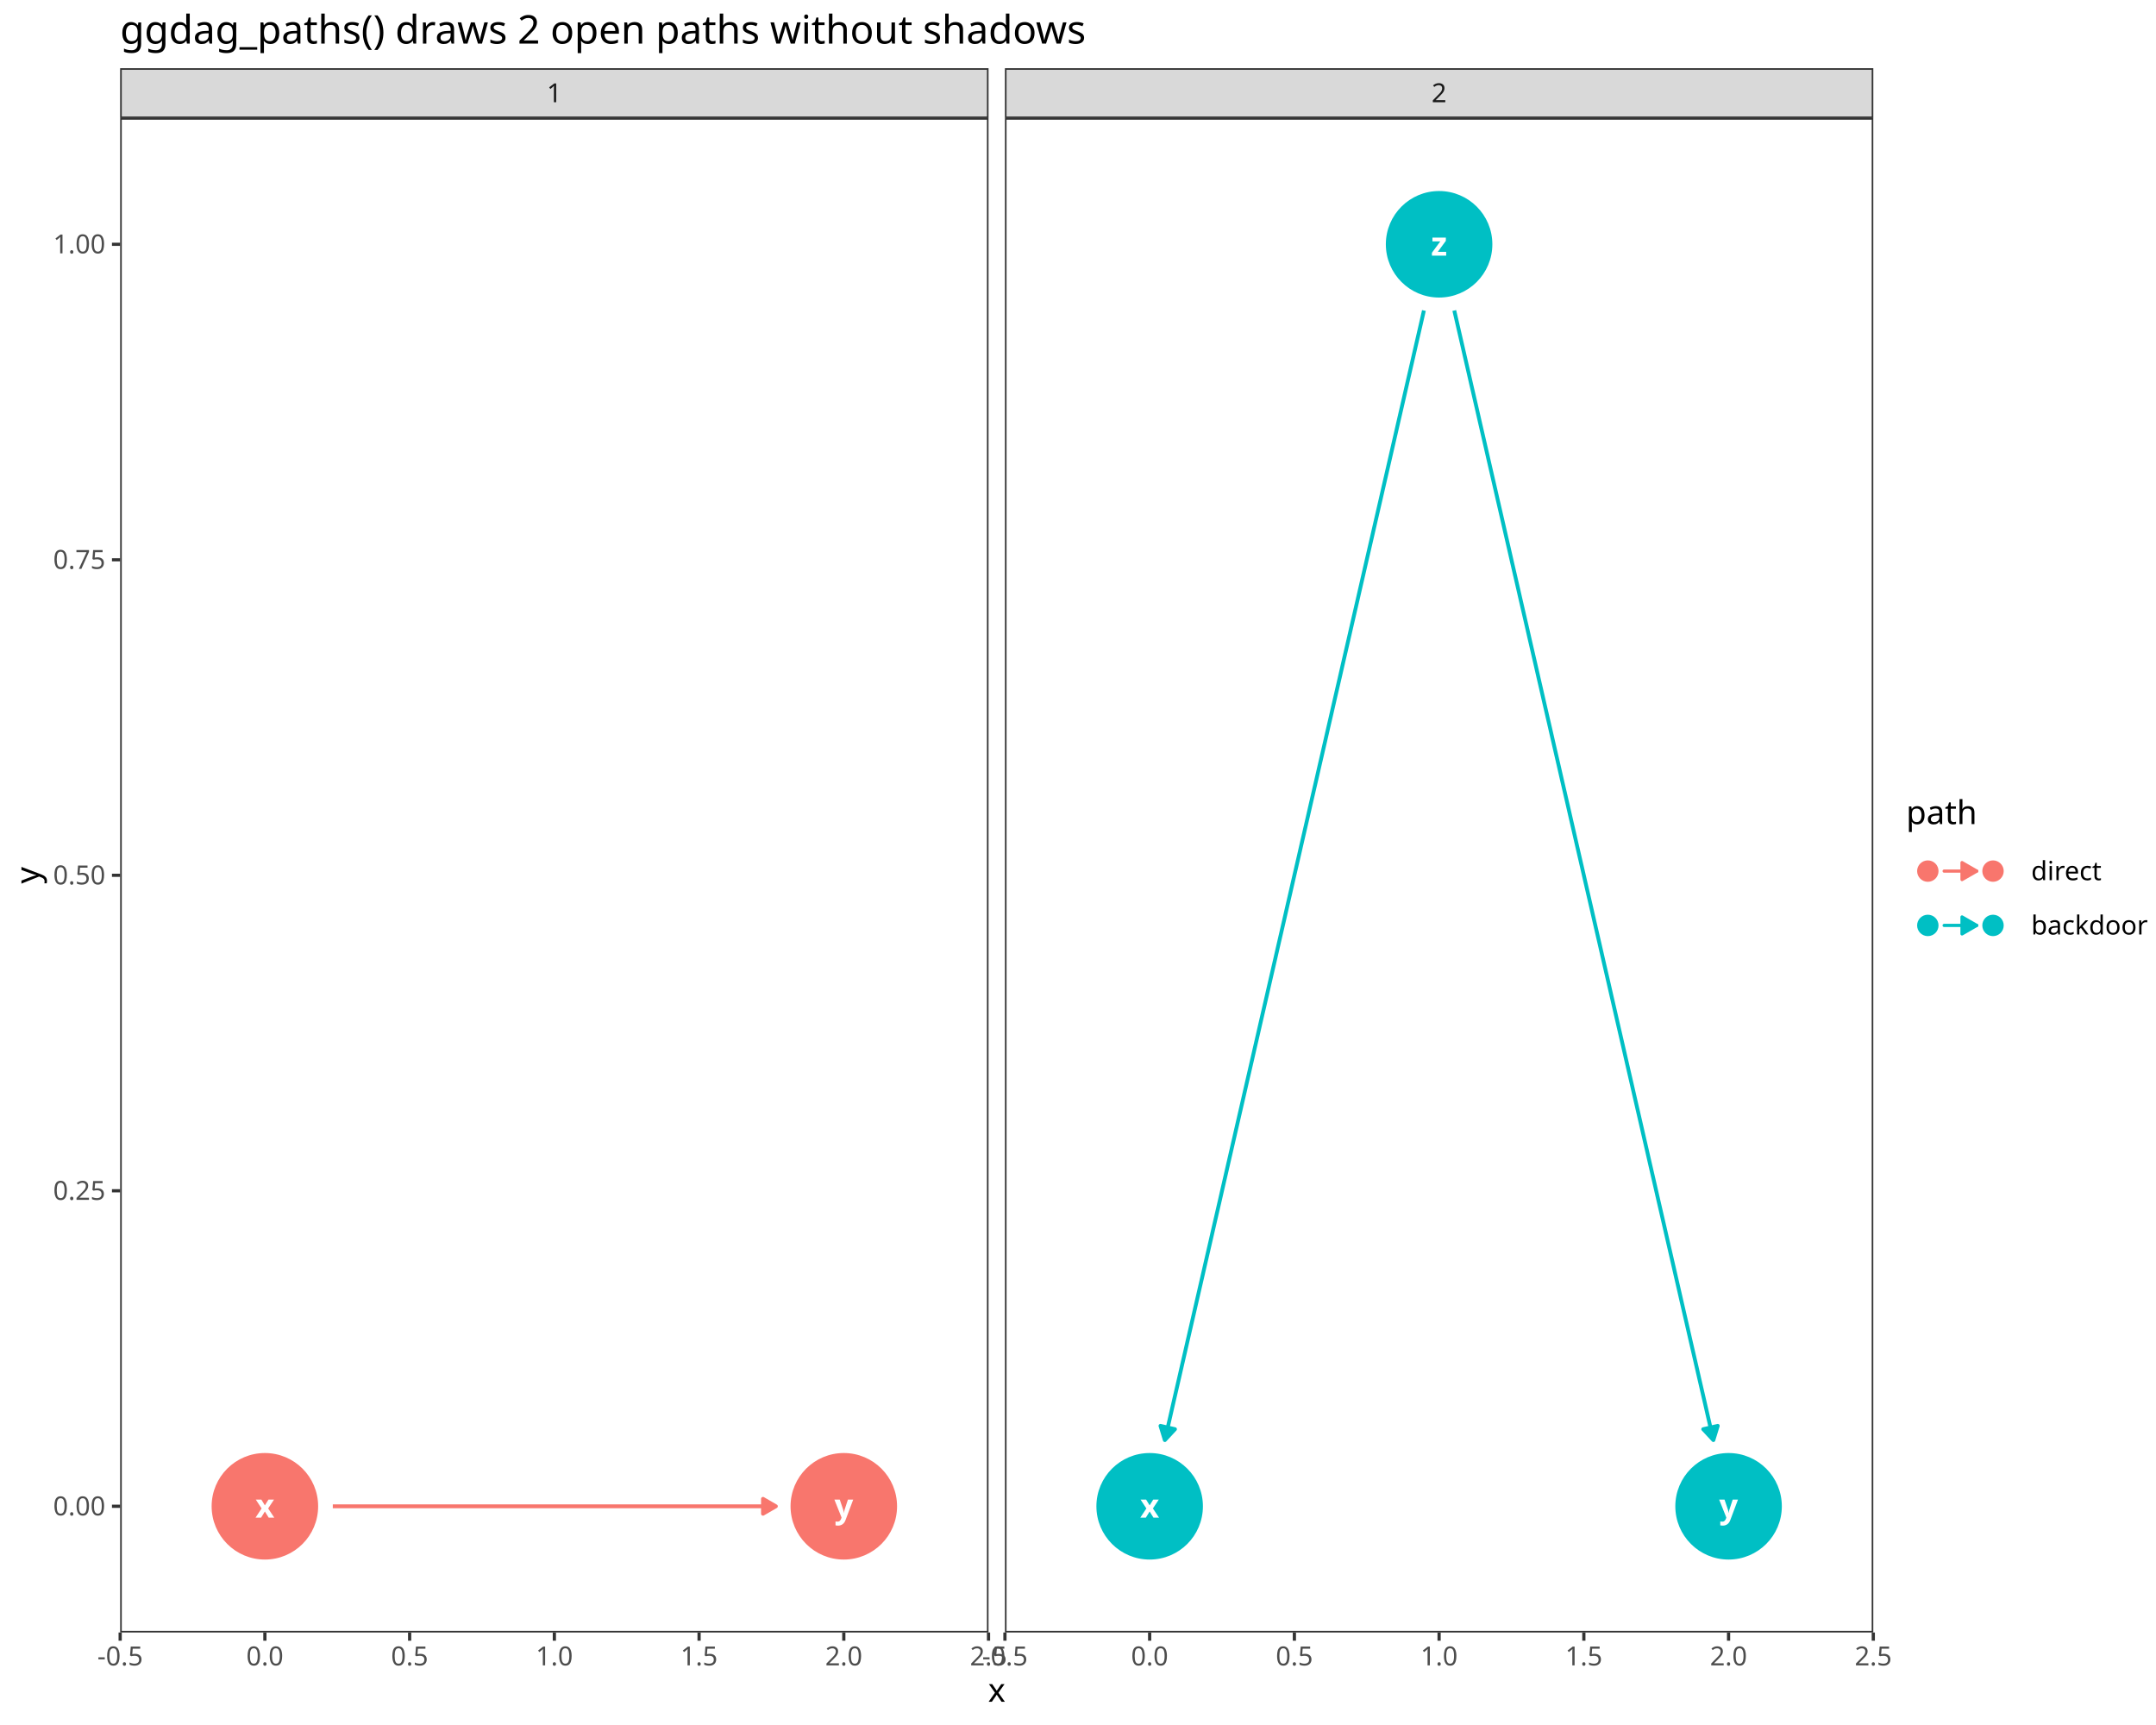
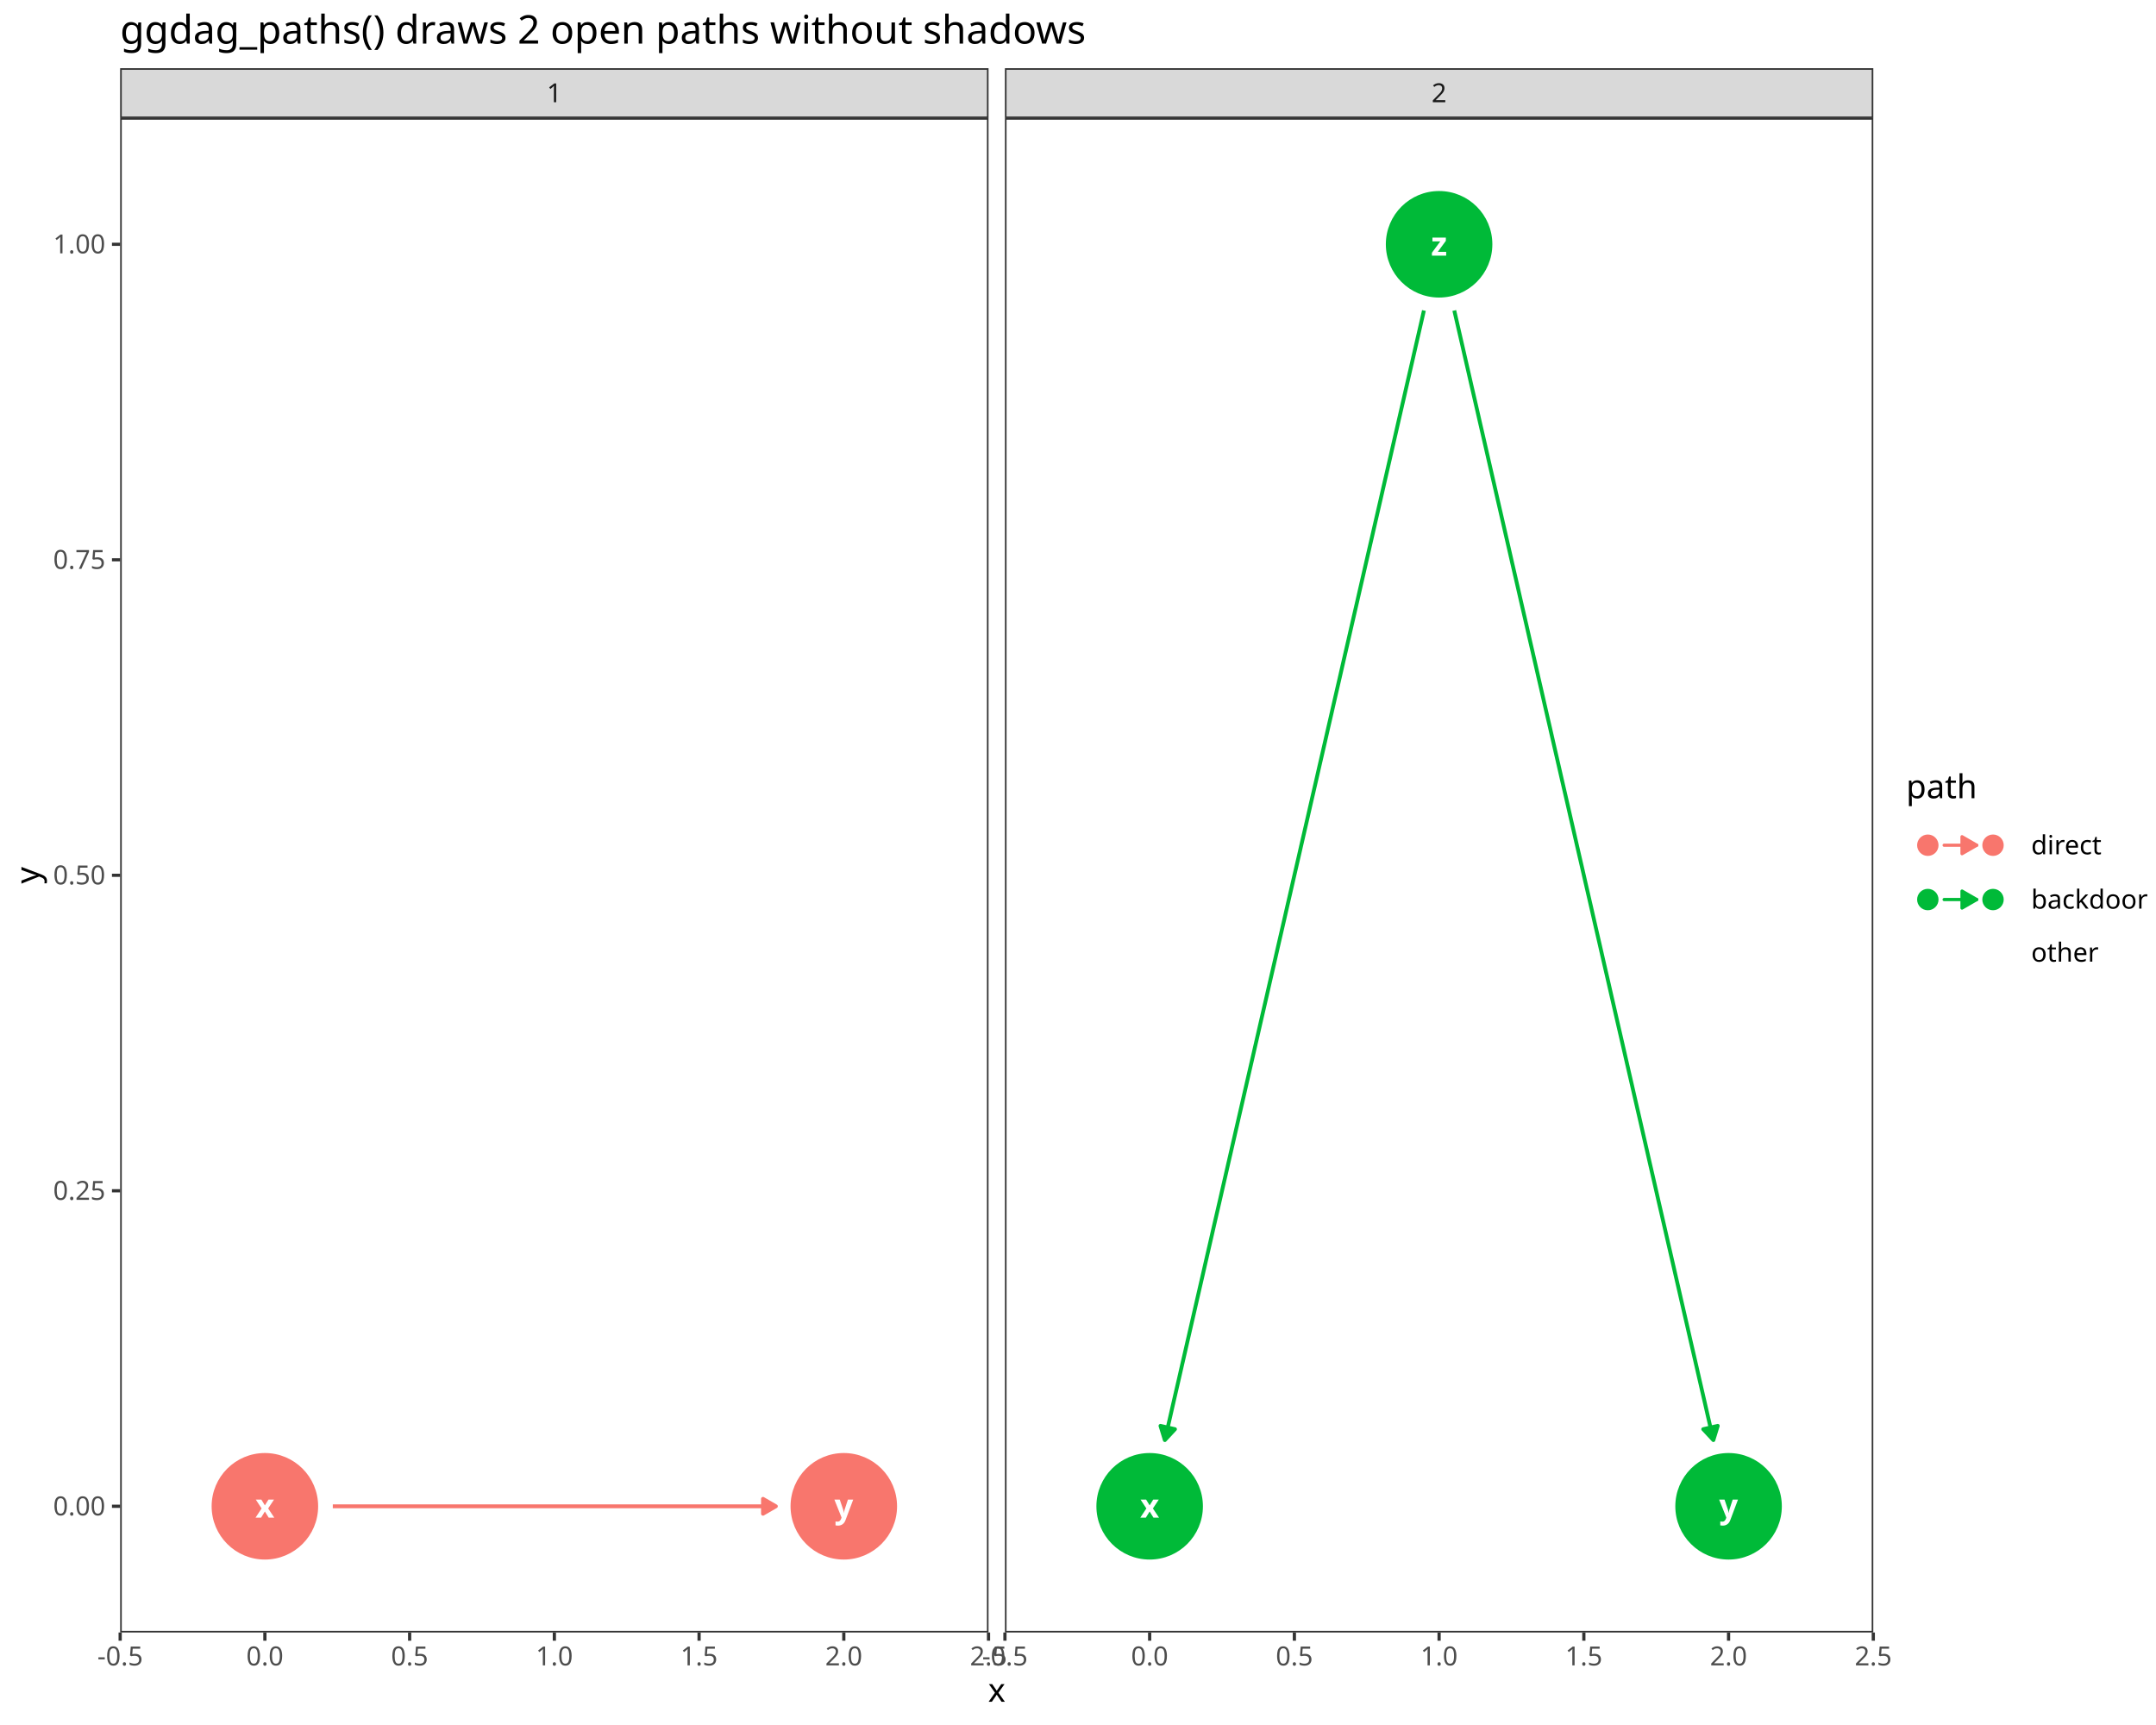
<svg xmlns="http://www.w3.org/2000/svg" class="svglite" data-engine-version="2.0" width="720.00pt" height="576.00pt" viewBox="0 0 720.00 576.00">
  <defs>
    <style type="text/css">
    .svglite line, .svglite polyline, .svglite polygon, .svglite path, .svglite rect, .svglite circle {
      fill: none;
      stroke: #000000;
      stroke-linecap: round;
      stroke-linejoin: round;
      stroke-miterlimit: 10.00;
    }
  </style>
  </defs>
  <rect width="100%" height="100%" style="stroke: none; fill: #FFFFFF;" />
  <defs>
    <clipPath id="cpMC4wMHw3MjAuMDB8MC4wMHw1NzYuMDA=">
      <rect x="0.00" y="0.00" width="720.00" height="576.00" />
    </clipPath>
  </defs>
  <g clip-path="url(#cpMC4wMHw3MjAuMDB8MC4wMHw1NzYuMDA=)">
    <rect x="0.00" y="0.00" width="720.00" height="576.00" style="stroke-width: 1.07; stroke: #FFFFFF; fill: #FFFFFF;" />
  </g>
  <defs>
    <clipPath id="cpNDAuMTN8MzMwLjEyfDM5LjQzfDU0NS4xMQ==">
      <rect x="40.13" y="39.43" width="289.99" height="505.68" />
    </clipPath>
  </defs>
  <g clip-path="url(#cpNDAuMTN8MzMwLjEyfDM5LjQzfDU0NS4xMQ==)">
    <rect x="40.13" y="39.43" width="289.99" height="505.68" style="stroke-width: 1.07; stroke: none; fill: #FFFFFF;" />
    <polyline points="111.14,502.97 111.90,502.97 113.85,502.97 115.80,502.97 117.76,502.97 119.71,502.97 121.66,502.97 123.61,502.97 125.57,502.97 127.52,502.97 129.47,502.97 131.43,502.97 133.38,502.97 135.33,502.97 137.28,502.97 139.24,502.97 141.19,502.97 143.14,502.97 145.09,502.97 147.05,502.97 149.00,502.97 150.95,502.97 152.91,502.97 154.86,502.97 156.81,502.97 158.76,502.97 160.72,502.97 162.67,502.97 164.62,502.97 166.58,502.97 168.53,502.97 170.48,502.97 172.43,502.97 174.39,502.97 176.34,502.97 178.29,502.97 180.24,502.97 182.20,502.97 184.15,502.97 186.10,502.97 188.06,502.97 190.01,502.97 191.96,502.97 193.91,502.97 195.87,502.97 197.82,502.97 199.77,502.97 201.73,502.97 203.68,502.97 205.63,502.97 207.58,502.97 209.54,502.97 211.49,502.97 213.44,502.97 215.39,502.97 217.35,502.97 219.30,502.97 221.25,502.97 223.21,502.97 225.16,502.97 227.11,502.97 229.06,502.97 231.02,502.97 232.97,502.97 234.92,502.97 236.88,502.97 238.83,502.97 240.78,502.97 242.73,502.97 244.69,502.97 246.64,502.97 248.59,502.97 250.55,502.97 252.50,502.97 254.45,502.97 256.40,502.97 258.36,502.97 259.11,502.97 " style="stroke-width: 1.28; stroke: #F8766D; stroke-linecap: butt;" />
    <polygon points="254.80,505.46 259.11,502.97 254.80,500.48 " style="stroke-width: 1.28; stroke: #F8766D; stroke-linecap: butt; fill: #F8766D;" />
    <circle cx="88.46" cy="502.97" r="17.43" style="stroke-width: 0.71; stroke: #F8766D; fill: #F8766D;" />
    <circle cx="281.79" cy="502.97" r="17.43" style="stroke-width: 0.71; stroke: #F8766D; fill: #F8766D;" />
    <text x="88.46" y="506.77" text-anchor="middle" style="font-size: 11.04px; font-weight: bold; fill: #FFFFFF; font-family: sans;" textLength="5.52px" lengthAdjust="spacingAndGlyphs">x</text>
    <text x="281.79" y="506.77" text-anchor="middle" style="font-size: 11.04px; font-weight: bold; fill: #FFFFFF; font-family: sans;" textLength="5.52px" lengthAdjust="spacingAndGlyphs">y</text>
    <rect x="40.13" y="39.43" width="289.99" height="505.68" style="stroke-width: 1.07; stroke: #333333;" />
  </g>
  <g clip-path="url(#cpMC4wMHw3MjAuMDB8MC4wMHw1NzYuMDA=)">
</g>
  <defs>
    <clipPath id="cpMzM1LjYwfDYyNS41OXwzOS40M3w1NDUuMTE=">
      <rect x="335.60" y="39.43" width="289.99" height="505.68" />
    </clipPath>
  </defs>
  <g clip-path="url(#cpMzM1LjYwfDYyNS41OXwzOS40M3w1NDUuMTE=)">
    <rect x="335.60" y="39.43" width="289.99" height="505.68" style="stroke-width: 1.07; stroke: none; fill: #FFFFFF;" />
-     <polyline points="475.52,103.68 474.74,107.11 473.76,111.37 472.78,115.63 471.81,119.88 470.83,124.14 469.85,128.40 468.88,132.65 467.90,136.91 466.92,141.17 465.95,145.42 464.97,149.68 464.00,153.93 463.02,158.19 462.04,162.45 461.07,166.70 460.09,170.96 459.11,175.22 458.14,179.47 457.16,183.73 456.18,187.99 455.21,192.24 454.23,196.50 453.26,200.76 452.28,205.01 451.30,209.27 450.33,213.53 449.35,217.78 448.37,222.04 447.40,226.30 446.42,230.55 445.44,234.81 444.47,239.07 443.49,243.32 442.52,247.58 441.54,251.84 440.56,256.09 439.59,260.35 438.61,264.61 437.63,268.86 436.66,273.12 435.68,277.38 434.70,281.63 433.73,285.89 432.75,290.14 431.77,294.40 430.80,298.66 429.82,302.91 428.85,307.17 427.87,311.43 426.89,315.68 425.92,319.94 424.94,324.20 423.96,328.45 422.99,332.71 422.01,336.97 421.03,341.22 420.06,345.48 419.08,349.74 418.11,353.99 417.13,358.25 416.15,362.51 415.18,366.76 414.20,371.02 413.22,375.28 412.25,379.53 411.27,383.79 410.29,388.05 409.32,392.30 408.34,396.56 407.37,400.82 406.39,405.07 405.41,409.33 404.44,413.58 403.46,417.84 402.48,422.10 401.51,426.35 400.53,430.61 399.55,434.87 398.58,439.12 397.60,443.38 396.62,447.64 395.65,451.89 394.67,456.15 393.70,460.41 392.72,464.66 391.74,468.92 390.77,473.18 389.79,477.43 389.00,480.87 " style="stroke-width: 1.28; stroke: #00BFC4; stroke-linecap: butt;" />
-     <polygon points="387.54,476.11 389.00,480.87 392.39,477.22 " style="stroke-width: 1.28; stroke: #00BFC4; stroke-linecap: butt; fill: #00BFC4;" />
-     <polyline points="485.66,103.68 486.45,107.11 487.43,111.37 488.41,115.63 489.38,119.88 490.36,124.14 491.33,128.40 492.31,132.65 493.29,136.91 494.26,141.17 495.24,145.42 496.22,149.68 497.19,153.93 498.17,158.19 499.15,162.45 500.12,166.70 501.10,170.96 502.08,175.22 503.05,179.47 504.03,183.73 505.00,187.99 505.98,192.24 506.96,196.50 507.93,200.76 508.91,205.01 509.89,209.27 510.86,213.53 511.84,217.78 512.82,222.04 513.79,226.30 514.77,230.55 515.74,234.81 516.72,239.07 517.70,243.32 518.67,247.58 519.65,251.84 520.63,256.09 521.60,260.35 522.58,264.61 523.56,268.86 524.53,273.12 525.51,277.38 526.48,281.63 527.46,285.89 528.44,290.14 529.41,294.40 530.39,298.66 531.37,302.91 532.34,307.17 533.32,311.43 534.30,315.68 535.27,319.94 536.25,324.20 537.23,328.45 538.20,332.71 539.18,336.97 540.15,341.22 541.13,345.48 542.11,349.74 543.08,353.99 544.06,358.25 545.04,362.51 546.01,366.76 546.99,371.02 547.97,375.28 548.94,379.53 549.92,383.79 550.89,388.05 551.87,392.30 552.85,396.56 553.82,400.82 554.80,405.07 555.78,409.33 556.75,413.58 557.73,417.84 558.71,422.10 559.68,426.35 560.66,430.61 561.63,434.87 562.61,439.12 563.59,443.38 564.56,447.64 565.54,451.89 566.52,456.15 567.49,460.41 568.47,464.66 569.45,468.92 570.42,473.18 571.40,477.43 572.19,480.87 " style="stroke-width: 1.28; stroke: #00BFC4; stroke-linecap: butt;" />
-     <polygon points="568.79,477.22 572.19,480.87 573.65,476.11 " style="stroke-width: 1.28; stroke: #00BFC4; stroke-linecap: butt; fill: #00BFC4;" />
-     <circle cx="577.26" cy="502.97" r="17.43" style="stroke-width: 0.71; stroke: #00BFC4; fill: #00BFC4;" />
-     <circle cx="480.59" cy="81.57" r="17.43" style="stroke-width: 0.71; stroke: #00BFC4; fill: #00BFC4;" />
-     <circle cx="383.93" cy="502.97" r="17.43" style="stroke-width: 0.71; stroke: #00BFC4; fill: #00BFC4;" />
+     <polyline points="475.52,103.68 474.74,107.11 473.76,111.37 472.78,115.63 471.81,119.88 470.83,124.14 469.85,128.40 468.88,132.65 467.90,136.91 466.92,141.17 465.95,145.42 464.97,149.68 464.00,153.93 463.02,158.19 462.04,162.45 461.07,166.70 460.09,170.96 459.11,175.22 458.14,179.47 457.16,183.73 456.18,187.99 455.21,192.24 454.23,196.50 453.26,200.76 452.28,205.01 451.30,209.27 450.33,213.53 449.35,217.78 448.37,222.04 447.40,226.30 446.42,230.55 445.44,234.81 444.47,239.07 443.49,243.32 442.52,247.58 441.54,251.84 440.56,256.09 439.59,260.35 438.61,264.61 437.63,268.86 436.66,273.12 435.68,277.38 434.70,281.63 433.73,285.89 432.75,290.14 431.77,294.40 430.80,298.66 429.82,302.91 428.85,307.17 427.87,311.43 426.89,315.68 425.92,319.94 424.94,324.20 423.96,328.45 422.99,332.71 422.01,336.97 421.03,341.22 420.06,345.48 419.08,349.74 418.11,353.99 417.13,358.25 416.15,362.51 415.18,366.76 414.20,371.02 413.22,375.28 412.25,379.53 411.27,383.79 410.29,388.05 409.32,392.30 408.34,396.56 407.37,400.82 406.39,405.07 405.41,409.33 404.44,413.58 403.46,417.84 402.48,422.10 401.51,426.35 400.53,430.61 399.55,434.87 398.58,439.12 397.60,443.38 396.62,447.64 395.65,451.89 394.67,456.15 393.70,460.41 392.72,464.66 391.74,468.92 390.77,473.18 389.79,477.43 389.00,480.87 " style="stroke-width: 1.28; stroke: #00BA38; stroke-linecap: butt;" />
+     <polygon points="387.54,476.11 389.00,480.87 392.39,477.22 " style="stroke-width: 1.28; stroke: #00BA38; stroke-linecap: butt; fill: #00BA38;" />
+     <polyline points="485.66,103.68 486.45,107.11 487.43,111.37 488.41,115.63 489.38,119.88 490.36,124.14 491.33,128.40 492.31,132.65 493.29,136.91 494.26,141.17 495.24,145.42 496.22,149.68 497.19,153.93 498.17,158.19 499.15,162.45 500.12,166.70 501.10,170.96 502.08,175.22 503.05,179.47 504.03,183.73 505.00,187.99 505.98,192.24 506.96,196.50 507.93,200.76 508.91,205.01 509.89,209.27 510.86,213.53 511.84,217.78 512.82,222.04 513.79,226.30 514.77,230.55 515.74,234.81 516.72,239.07 517.70,243.32 518.67,247.58 519.65,251.84 520.63,256.09 521.60,260.35 522.58,264.61 523.56,268.86 524.53,273.12 525.51,277.38 526.48,281.63 527.46,285.89 528.44,290.14 529.41,294.40 530.39,298.66 531.37,302.91 532.34,307.17 533.32,311.43 534.30,315.68 535.27,319.94 536.25,324.20 537.23,328.45 538.20,332.71 539.18,336.97 540.15,341.22 541.13,345.48 542.11,349.74 543.08,353.99 544.06,358.25 545.04,362.51 546.01,366.76 546.99,371.02 547.97,375.28 548.94,379.53 549.92,383.79 550.89,388.05 551.87,392.30 552.85,396.56 553.82,400.82 554.80,405.07 555.78,409.33 556.75,413.58 557.73,417.84 558.71,422.10 559.68,426.35 560.66,430.61 561.63,434.87 562.61,439.12 563.59,443.38 564.56,447.64 565.54,451.89 566.52,456.15 567.49,460.41 568.47,464.66 569.45,468.92 570.42,473.18 571.40,477.43 572.19,480.87 " style="stroke-width: 1.28; stroke: #00BA38; stroke-linecap: butt;" />
+     <polygon points="568.79,477.22 572.19,480.87 573.65,476.11 " style="stroke-width: 1.28; stroke: #00BA38; stroke-linecap: butt; fill: #00BA38;" />
+     <circle cx="577.26" cy="502.97" r="17.43" style="stroke-width: 0.71; stroke: #00BA38; fill: #00BA38;" />
+     <circle cx="480.59" cy="81.57" r="17.43" style="stroke-width: 0.71; stroke: #00BA38; fill: #00BA38;" />
+     <circle cx="383.93" cy="502.97" r="17.43" style="stroke-width: 0.71; stroke: #00BA38; fill: #00BA38;" />
    <text x="577.26" y="506.77" text-anchor="middle" style="font-size: 11.04px; font-weight: bold; fill: #FFFFFF; font-family: sans;" textLength="5.52px" lengthAdjust="spacingAndGlyphs">y</text>
    <text x="480.59" y="85.37" text-anchor="middle" style="font-size: 11.04px; font-weight: bold; fill: #FFFFFF; font-family: sans;" textLength="5.52px" lengthAdjust="spacingAndGlyphs">z</text>
    <text x="383.93" y="506.77" text-anchor="middle" style="font-size: 11.04px; font-weight: bold; fill: #FFFFFF; font-family: sans;" textLength="5.52px" lengthAdjust="spacingAndGlyphs">x</text>
    <rect x="335.60" y="39.43" width="289.99" height="505.68" style="stroke-width: 1.07; stroke: #333333;" />
  </g>
  <g clip-path="url(#cpMC4wMHw3MjAuMDB8MC4wMHw1NzYuMDA=)">
</g>
  <defs>
    <clipPath id="cpNDAuMTN8MzMwLjEyfDIyLjc4fDM5LjQz">
      <rect x="40.13" y="22.78" width="289.99" height="16.65" />
    </clipPath>
  </defs>
  <g clip-path="url(#cpNDAuMTN8MzMwLjEyfDIyLjc4fDM5LjQz)">
    <rect x="40.13" y="22.78" width="289.99" height="16.65" style="stroke-width: 1.07; stroke: #333333; fill: #D9D9D9;" />
    <text x="185.13" y="34.14" text-anchor="middle" style="font-size: 8.80px; fill: #1A1A1A; font-family: sans;" textLength="4.89px" lengthAdjust="spacingAndGlyphs">1</text>
  </g>
  <g clip-path="url(#cpMC4wMHw3MjAuMDB8MC4wMHw1NzYuMDA=)">
</g>
  <defs>
    <clipPath id="cpMzM1LjYwfDYyNS41OXwyMi43OHwzOS40Mw==">
      <rect x="335.60" y="22.78" width="289.99" height="16.65" />
    </clipPath>
  </defs>
  <g clip-path="url(#cpMzM1LjYwfDYyNS41OXwyMi43OHwzOS40Mw==)">
    <rect x="335.60" y="22.78" width="289.99" height="16.65" style="stroke-width: 1.07; stroke: #333333; fill: #D9D9D9;" />
    <text x="480.59" y="34.14" text-anchor="middle" style="font-size: 8.80px; fill: #1A1A1A; font-family: sans;" textLength="4.89px" lengthAdjust="spacingAndGlyphs">2</text>
  </g>
  <g clip-path="url(#cpMC4wMHw3MjAuMDB8MC4wMHw1NzYuMDA=)">
    <polyline points="40.13,547.85 40.13,545.11 " style="stroke-width: 1.07; stroke: #333333; stroke-linecap: butt;" />
    <polyline points="88.46,547.85 88.46,545.11 " style="stroke-width: 1.07; stroke: #333333; stroke-linecap: butt;" />
    <polyline points="136.80,547.85 136.80,545.11 " style="stroke-width: 1.07; stroke: #333333; stroke-linecap: butt;" />
    <polyline points="185.13,547.85 185.13,545.11 " style="stroke-width: 1.07; stroke: #333333; stroke-linecap: butt;" />
    <polyline points="233.46,547.85 233.46,545.11 " style="stroke-width: 1.07; stroke: #333333; stroke-linecap: butt;" />
    <polyline points="281.79,547.85 281.79,545.11 " style="stroke-width: 1.07; stroke: #333333; stroke-linecap: butt;" />
    <polyline points="330.12,547.85 330.12,545.11 " style="stroke-width: 1.07; stroke: #333333; stroke-linecap: butt;" />
    <text x="40.13" y="556.10" text-anchor="middle" style="font-size: 8.80px; fill: #4D4D4D; font-family: sans;" textLength="15.16px" lengthAdjust="spacingAndGlyphs">-0.5</text>
    <text x="88.46" y="556.10" text-anchor="middle" style="font-size: 8.80px; fill: #4D4D4D; font-family: sans;" textLength="12.23px" lengthAdjust="spacingAndGlyphs">0.0</text>
    <text x="136.80" y="556.10" text-anchor="middle" style="font-size: 8.80px; fill: #4D4D4D; font-family: sans;" textLength="12.23px" lengthAdjust="spacingAndGlyphs">0.5</text>
    <text x="185.13" y="556.10" text-anchor="middle" style="font-size: 8.80px; fill: #4D4D4D; font-family: sans;" textLength="12.23px" lengthAdjust="spacingAndGlyphs">1.0</text>
    <text x="233.46" y="556.10" text-anchor="middle" style="font-size: 8.80px; fill: #4D4D4D; font-family: sans;" textLength="12.23px" lengthAdjust="spacingAndGlyphs">1.5</text>
    <text x="281.79" y="556.10" text-anchor="middle" style="font-size: 8.80px; fill: #4D4D4D; font-family: sans;" textLength="12.23px" lengthAdjust="spacingAndGlyphs">2.0</text>
    <text x="330.12" y="556.10" text-anchor="middle" style="font-size: 8.80px; fill: #4D4D4D; font-family: sans;" textLength="12.23px" lengthAdjust="spacingAndGlyphs">2.5</text>
    <polyline points="335.60,547.85 335.60,545.11 " style="stroke-width: 1.07; stroke: #333333; stroke-linecap: butt;" />
    <polyline points="383.93,547.85 383.93,545.11 " style="stroke-width: 1.07; stroke: #333333; stroke-linecap: butt;" />
    <polyline points="432.26,547.85 432.26,545.11 " style="stroke-width: 1.07; stroke: #333333; stroke-linecap: butt;" />
    <polyline points="480.59,547.85 480.59,545.11 " style="stroke-width: 1.07; stroke: #333333; stroke-linecap: butt;" />
    <polyline points="528.93,547.85 528.93,545.11 " style="stroke-width: 1.07; stroke: #333333; stroke-linecap: butt;" />
    <polyline points="577.26,547.85 577.26,545.11 " style="stroke-width: 1.07; stroke: #333333; stroke-linecap: butt;" />
    <polyline points="625.59,547.85 625.59,545.11 " style="stroke-width: 1.07; stroke: #333333; stroke-linecap: butt;" />
    <text x="335.60" y="556.10" text-anchor="middle" style="font-size: 8.80px; fill: #4D4D4D; font-family: sans;" textLength="15.16px" lengthAdjust="spacingAndGlyphs">-0.5</text>
    <text x="383.93" y="556.10" text-anchor="middle" style="font-size: 8.80px; fill: #4D4D4D; font-family: sans;" textLength="12.23px" lengthAdjust="spacingAndGlyphs">0.0</text>
    <text x="432.26" y="556.10" text-anchor="middle" style="font-size: 8.80px; fill: #4D4D4D; font-family: sans;" textLength="12.23px" lengthAdjust="spacingAndGlyphs">0.5</text>
    <text x="480.59" y="556.10" text-anchor="middle" style="font-size: 8.80px; fill: #4D4D4D; font-family: sans;" textLength="12.23px" lengthAdjust="spacingAndGlyphs">1.0</text>
    <text x="528.93" y="556.10" text-anchor="middle" style="font-size: 8.80px; fill: #4D4D4D; font-family: sans;" textLength="12.23px" lengthAdjust="spacingAndGlyphs">1.5</text>
    <text x="577.26" y="556.10" text-anchor="middle" style="font-size: 8.80px; fill: #4D4D4D; font-family: sans;" textLength="12.23px" lengthAdjust="spacingAndGlyphs">2.0</text>
    <text x="625.59" y="556.10" text-anchor="middle" style="font-size: 8.80px; fill: #4D4D4D; font-family: sans;" textLength="12.23px" lengthAdjust="spacingAndGlyphs">2.5</text>
    <text x="35.20" y="506.00" text-anchor="end" style="font-size: 8.80px; fill: #4D4D4D; font-family: sans;" textLength="17.13px" lengthAdjust="spacingAndGlyphs">0.00</text>
    <text x="35.20" y="400.65" text-anchor="end" style="font-size: 8.80px; fill: #4D4D4D; font-family: sans;" textLength="17.13px" lengthAdjust="spacingAndGlyphs">0.25</text>
    <text x="35.20" y="295.30" text-anchor="end" style="font-size: 8.80px; fill: #4D4D4D; font-family: sans;" textLength="17.13px" lengthAdjust="spacingAndGlyphs">0.50</text>
    <text x="35.20" y="189.95" text-anchor="end" style="font-size: 8.80px; fill: #4D4D4D; font-family: sans;" textLength="17.13px" lengthAdjust="spacingAndGlyphs">0.75</text>
    <text x="35.20" y="84.60" text-anchor="end" style="font-size: 8.80px; fill: #4D4D4D; font-family: sans;" textLength="17.13px" lengthAdjust="spacingAndGlyphs">1.00</text>
    <polyline points="37.39,502.97 40.13,502.97 " style="stroke-width: 1.07; stroke: #333333; stroke-linecap: butt;" />
    <polyline points="37.39,397.62 40.13,397.62 " style="stroke-width: 1.07; stroke: #333333; stroke-linecap: butt;" />
    <polyline points="37.39,292.27 40.13,292.27 " style="stroke-width: 1.07; stroke: #333333; stroke-linecap: butt;" />
    <polyline points="37.39,186.92 40.13,186.92 " style="stroke-width: 1.07; stroke: #333333; stroke-linecap: butt;" />
    <polyline points="37.39,81.57 40.13,81.57 " style="stroke-width: 1.07; stroke: #333333; stroke-linecap: butt;" />
    <text x="332.86" y="568.24" text-anchor="middle" style="font-size: 11.00px; font-family: sans;" textLength="5.50px" lengthAdjust="spacingAndGlyphs">x</text>
    <text transform="translate(13.05,292.27) rotate(-90)" text-anchor="middle" style="font-size: 11.00px; font-family: sans;" textLength="5.50px" lengthAdjust="spacingAndGlyphs">y</text>
-     <rect x="636.55" y="266.46" width="77.97" height="51.62" style="stroke-width: 1.07; stroke: none; fill: #FFFFFF;" />
-     <text x="636.55" y="275.18" style="font-size: 11.00px; font-family: sans;" textLength="21.41px" lengthAdjust="spacingAndGlyphs">path</text>
-     <rect x="636.55" y="281.80" width="36.28" height="18.14" style="stroke-width: 1.07; stroke: none; fill: #FFFFFF;" />
-     <circle cx="643.80" cy="290.87" r="3.20" style="stroke-width: 0.75; stroke: #F8766D; fill: #F8766D;" />
-     <line x1="649.25" y1="290.87" x2="660.13" y2="290.87" style="stroke-width: 1.07; stroke: #F8766D;" />
-     <polygon points="655.22,293.70 660.13,290.87 655.22,288.03 " style="stroke-width: 1.07; stroke: #F8766D; fill: #F8766D;" />
-     <circle cx="665.57" cy="290.87" r="3.20" style="stroke-width: 0.75; stroke: #F8766D; fill: #F8766D;" />
-     <rect x="636.55" y="299.94" width="36.28" height="18.14" style="stroke-width: 1.07; stroke: none; fill: #FFFFFF;" />
-     <circle cx="643.80" cy="309.01" r="3.20" style="stroke-width: 0.75; stroke: #00BFC4; fill: #00BFC4;" />
-     <line x1="649.25" y1="309.01" x2="660.13" y2="309.01" style="stroke-width: 1.07; stroke: #00BFC4;" />
-     <polygon points="655.22,311.85 660.13,309.01 655.22,306.18 " style="stroke-width: 1.07; stroke: #00BFC4; fill: #00BFC4;" />
-     <circle cx="665.57" cy="309.01" r="3.20" style="stroke-width: 0.75; stroke: #00BFC4; fill: #00BFC4;" />
-     <text x="678.31" y="293.90" style="font-size: 8.80px; font-family: sans;" textLength="21.52px" lengthAdjust="spacingAndGlyphs">direct</text>
-     <text x="678.31" y="312.04" style="font-size: 8.80px; font-family: sans;" textLength="36.21px" lengthAdjust="spacingAndGlyphs">backdoor</text>
+     <rect x="636.55" y="257.82" width="77.97" height="68.90" style="stroke-width: 1.07; stroke: none; fill: #FFFFFF;" />
+     <text x="636.55" y="266.54" style="font-size: 11.00px; font-family: sans;" textLength="21.41px" lengthAdjust="spacingAndGlyphs">path</text>
+     <rect x="636.55" y="273.16" width="36.28" height="18.14" style="stroke-width: 1.07; stroke: none; fill: #FFFFFF;" />
+     <circle cx="643.80" cy="282.23" r="3.20" style="stroke-width: 0.75; stroke: #F8766D; fill: #F8766D;" />
+     <line x1="649.25" y1="282.23" x2="660.13" y2="282.23" style="stroke-width: 1.07; stroke: #F8766D;" />
+     <polygon points="655.22,285.06 660.13,282.23 655.22,279.39 " style="stroke-width: 1.07; stroke: #F8766D; fill: #F8766D;" />
+     <circle cx="665.57" cy="282.23" r="3.20" style="stroke-width: 0.75; stroke: #F8766D; fill: #F8766D;" />
+     <rect x="636.55" y="291.30" width="36.28" height="18.14" style="stroke-width: 1.07; stroke: none; fill: #FFFFFF;" />
+     <circle cx="643.80" cy="300.37" r="3.20" style="stroke-width: 0.75; stroke: #00BA38; fill: #00BA38;" />
+     <line x1="649.25" y1="300.37" x2="660.13" y2="300.37" style="stroke-width: 1.07; stroke: #00BA38;" />
+     <polygon points="655.22,303.21 660.13,300.37 655.22,297.54 " style="stroke-width: 1.07; stroke: #00BA38; fill: #00BA38;" />
+     <circle cx="665.57" cy="300.37" r="3.20" style="stroke-width: 0.75; stroke: #00BA38; fill: #00BA38;" />
+     <rect x="636.55" y="309.44" width="36.28" height="17.28" style="stroke-width: 1.07; stroke: none; fill: #FFFFFF;" />
+     <text x="678.31" y="285.26" style="font-size: 8.80px; font-family: sans;" textLength="21.52px" lengthAdjust="spacingAndGlyphs">direct</text>
+     <text x="678.31" y="303.40" style="font-size: 8.80px; font-family: sans;" textLength="36.21px" lengthAdjust="spacingAndGlyphs">backdoor</text>
+     <text x="678.31" y="321.11" style="font-size: 8.80px; font-family: sans;" textLength="20.06px" lengthAdjust="spacingAndGlyphs">other</text>
    <text x="40.13" y="14.56" style="font-size: 13.20px; font-family: sans;" textLength="305.31px" lengthAdjust="spacingAndGlyphs">ggdag_paths() draws 2 open paths without shadows</text>
  </g>
</svg>
